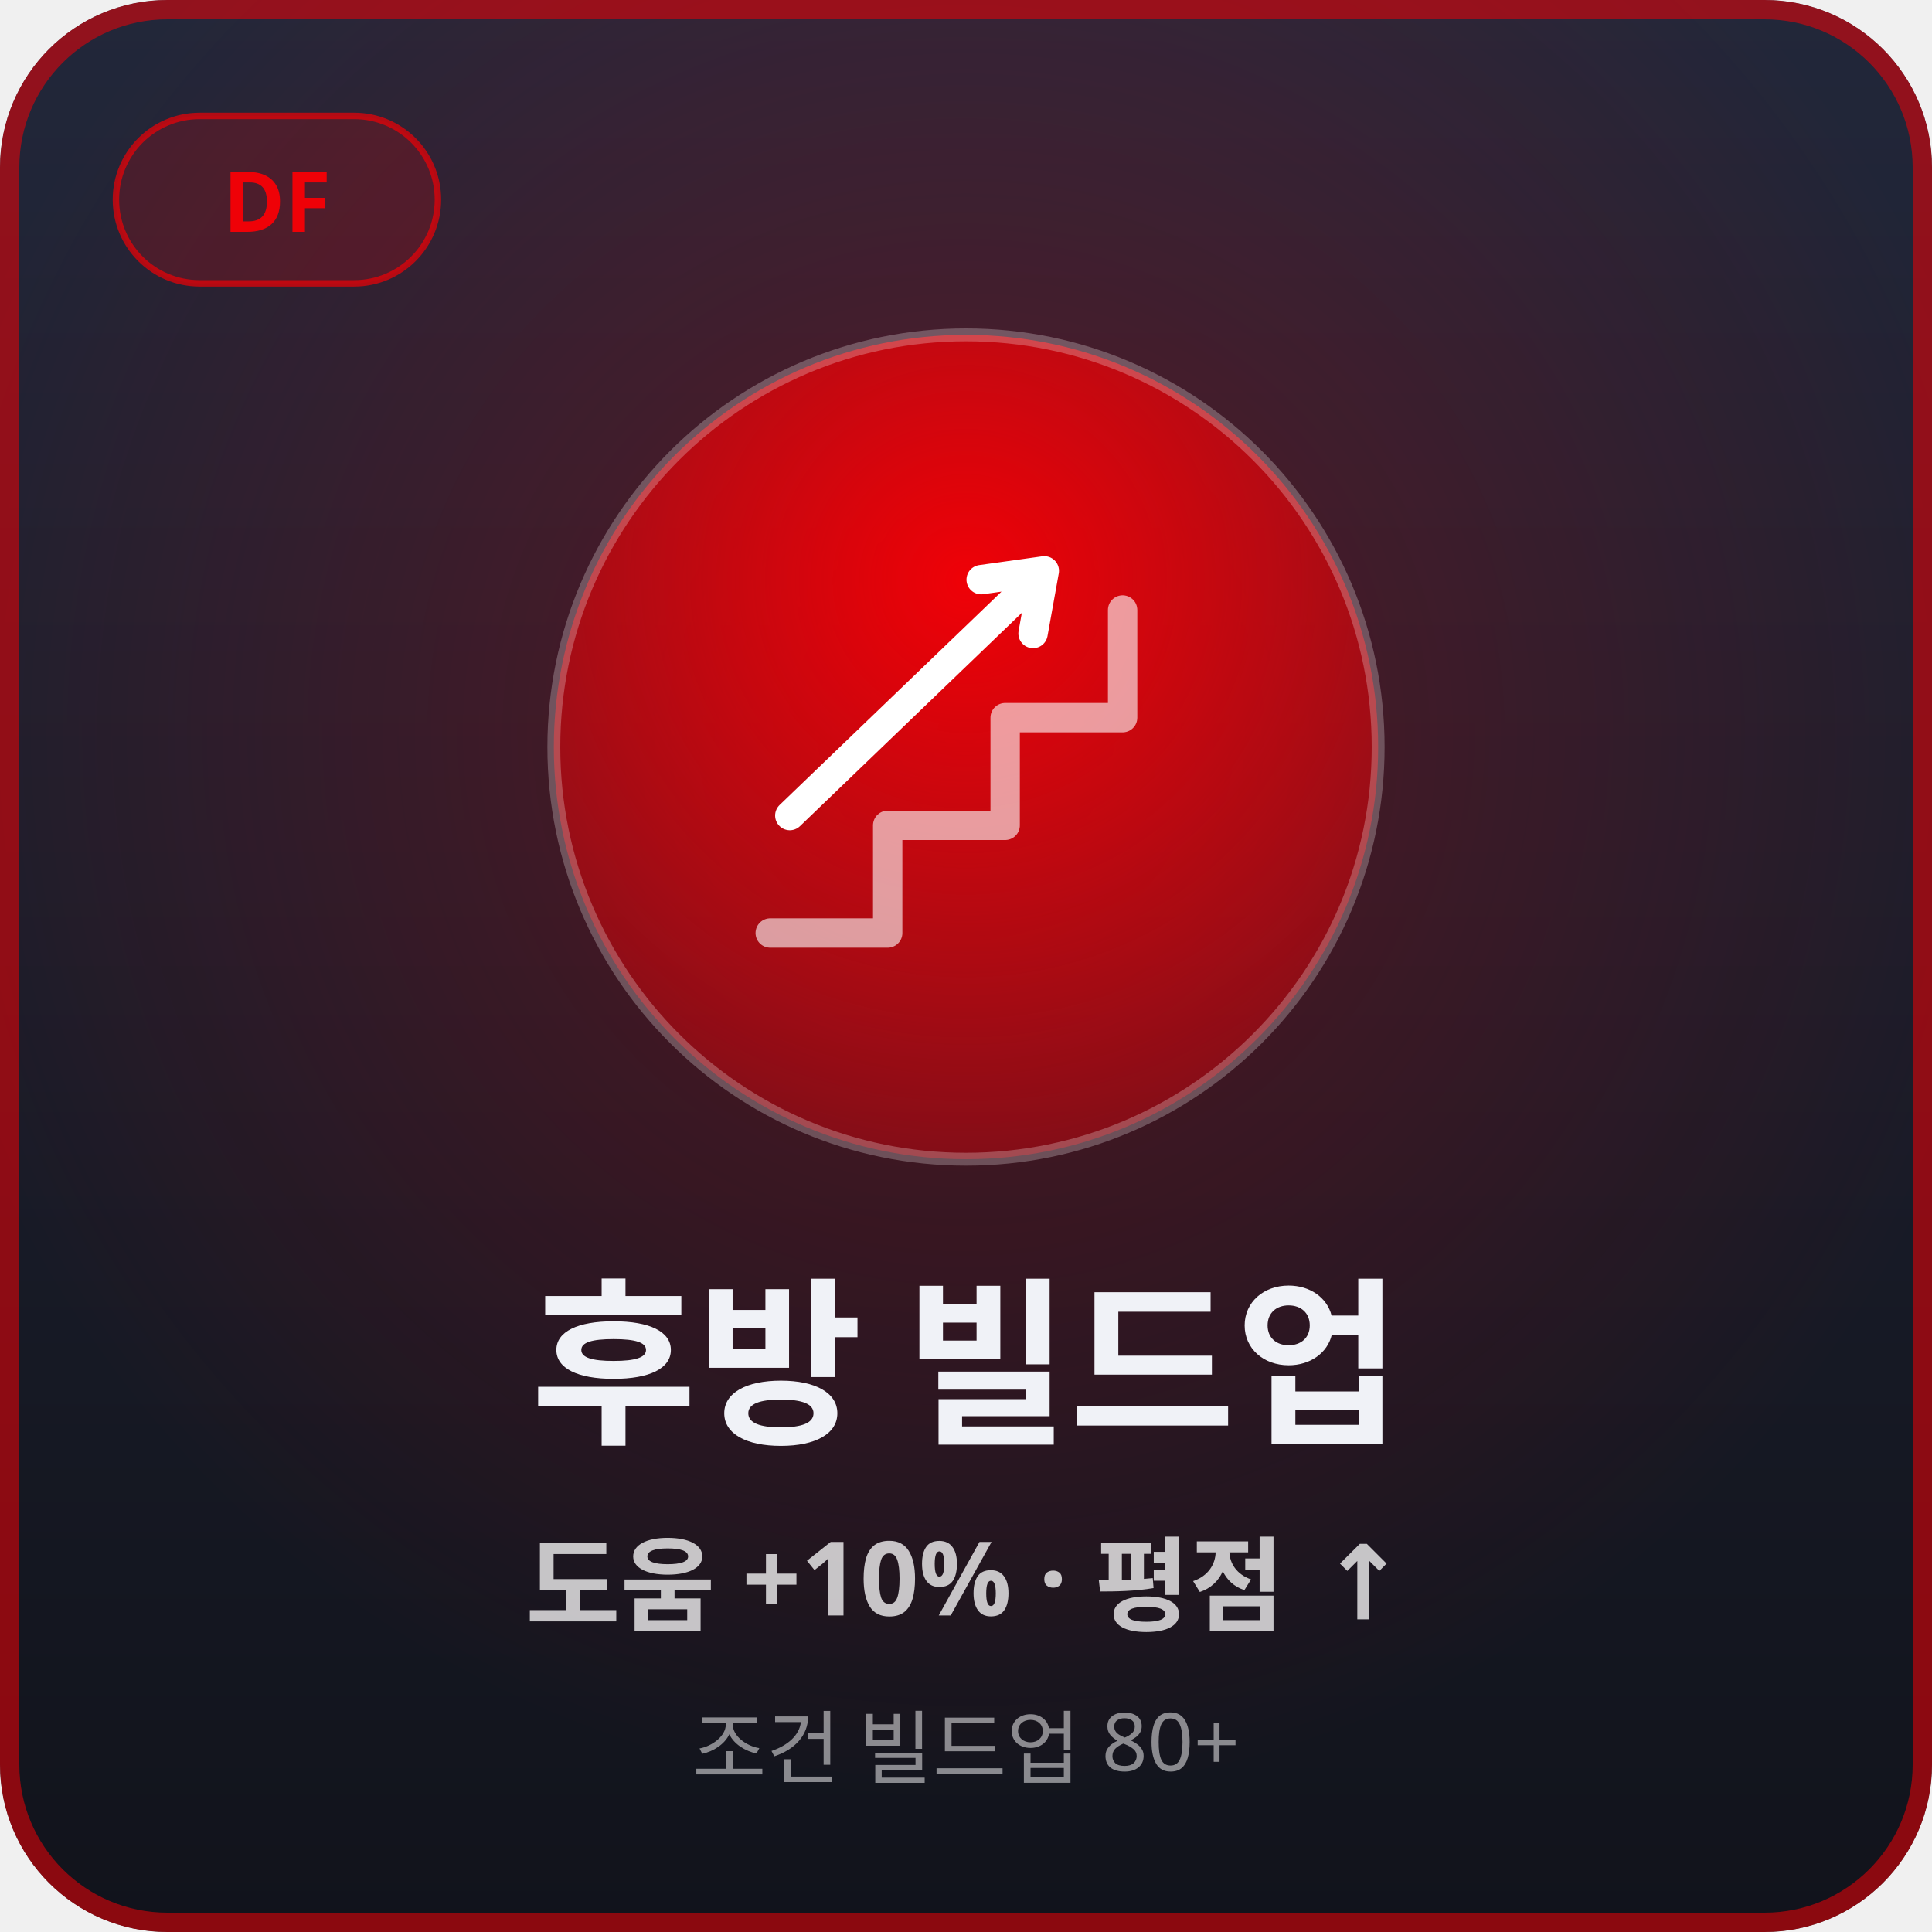
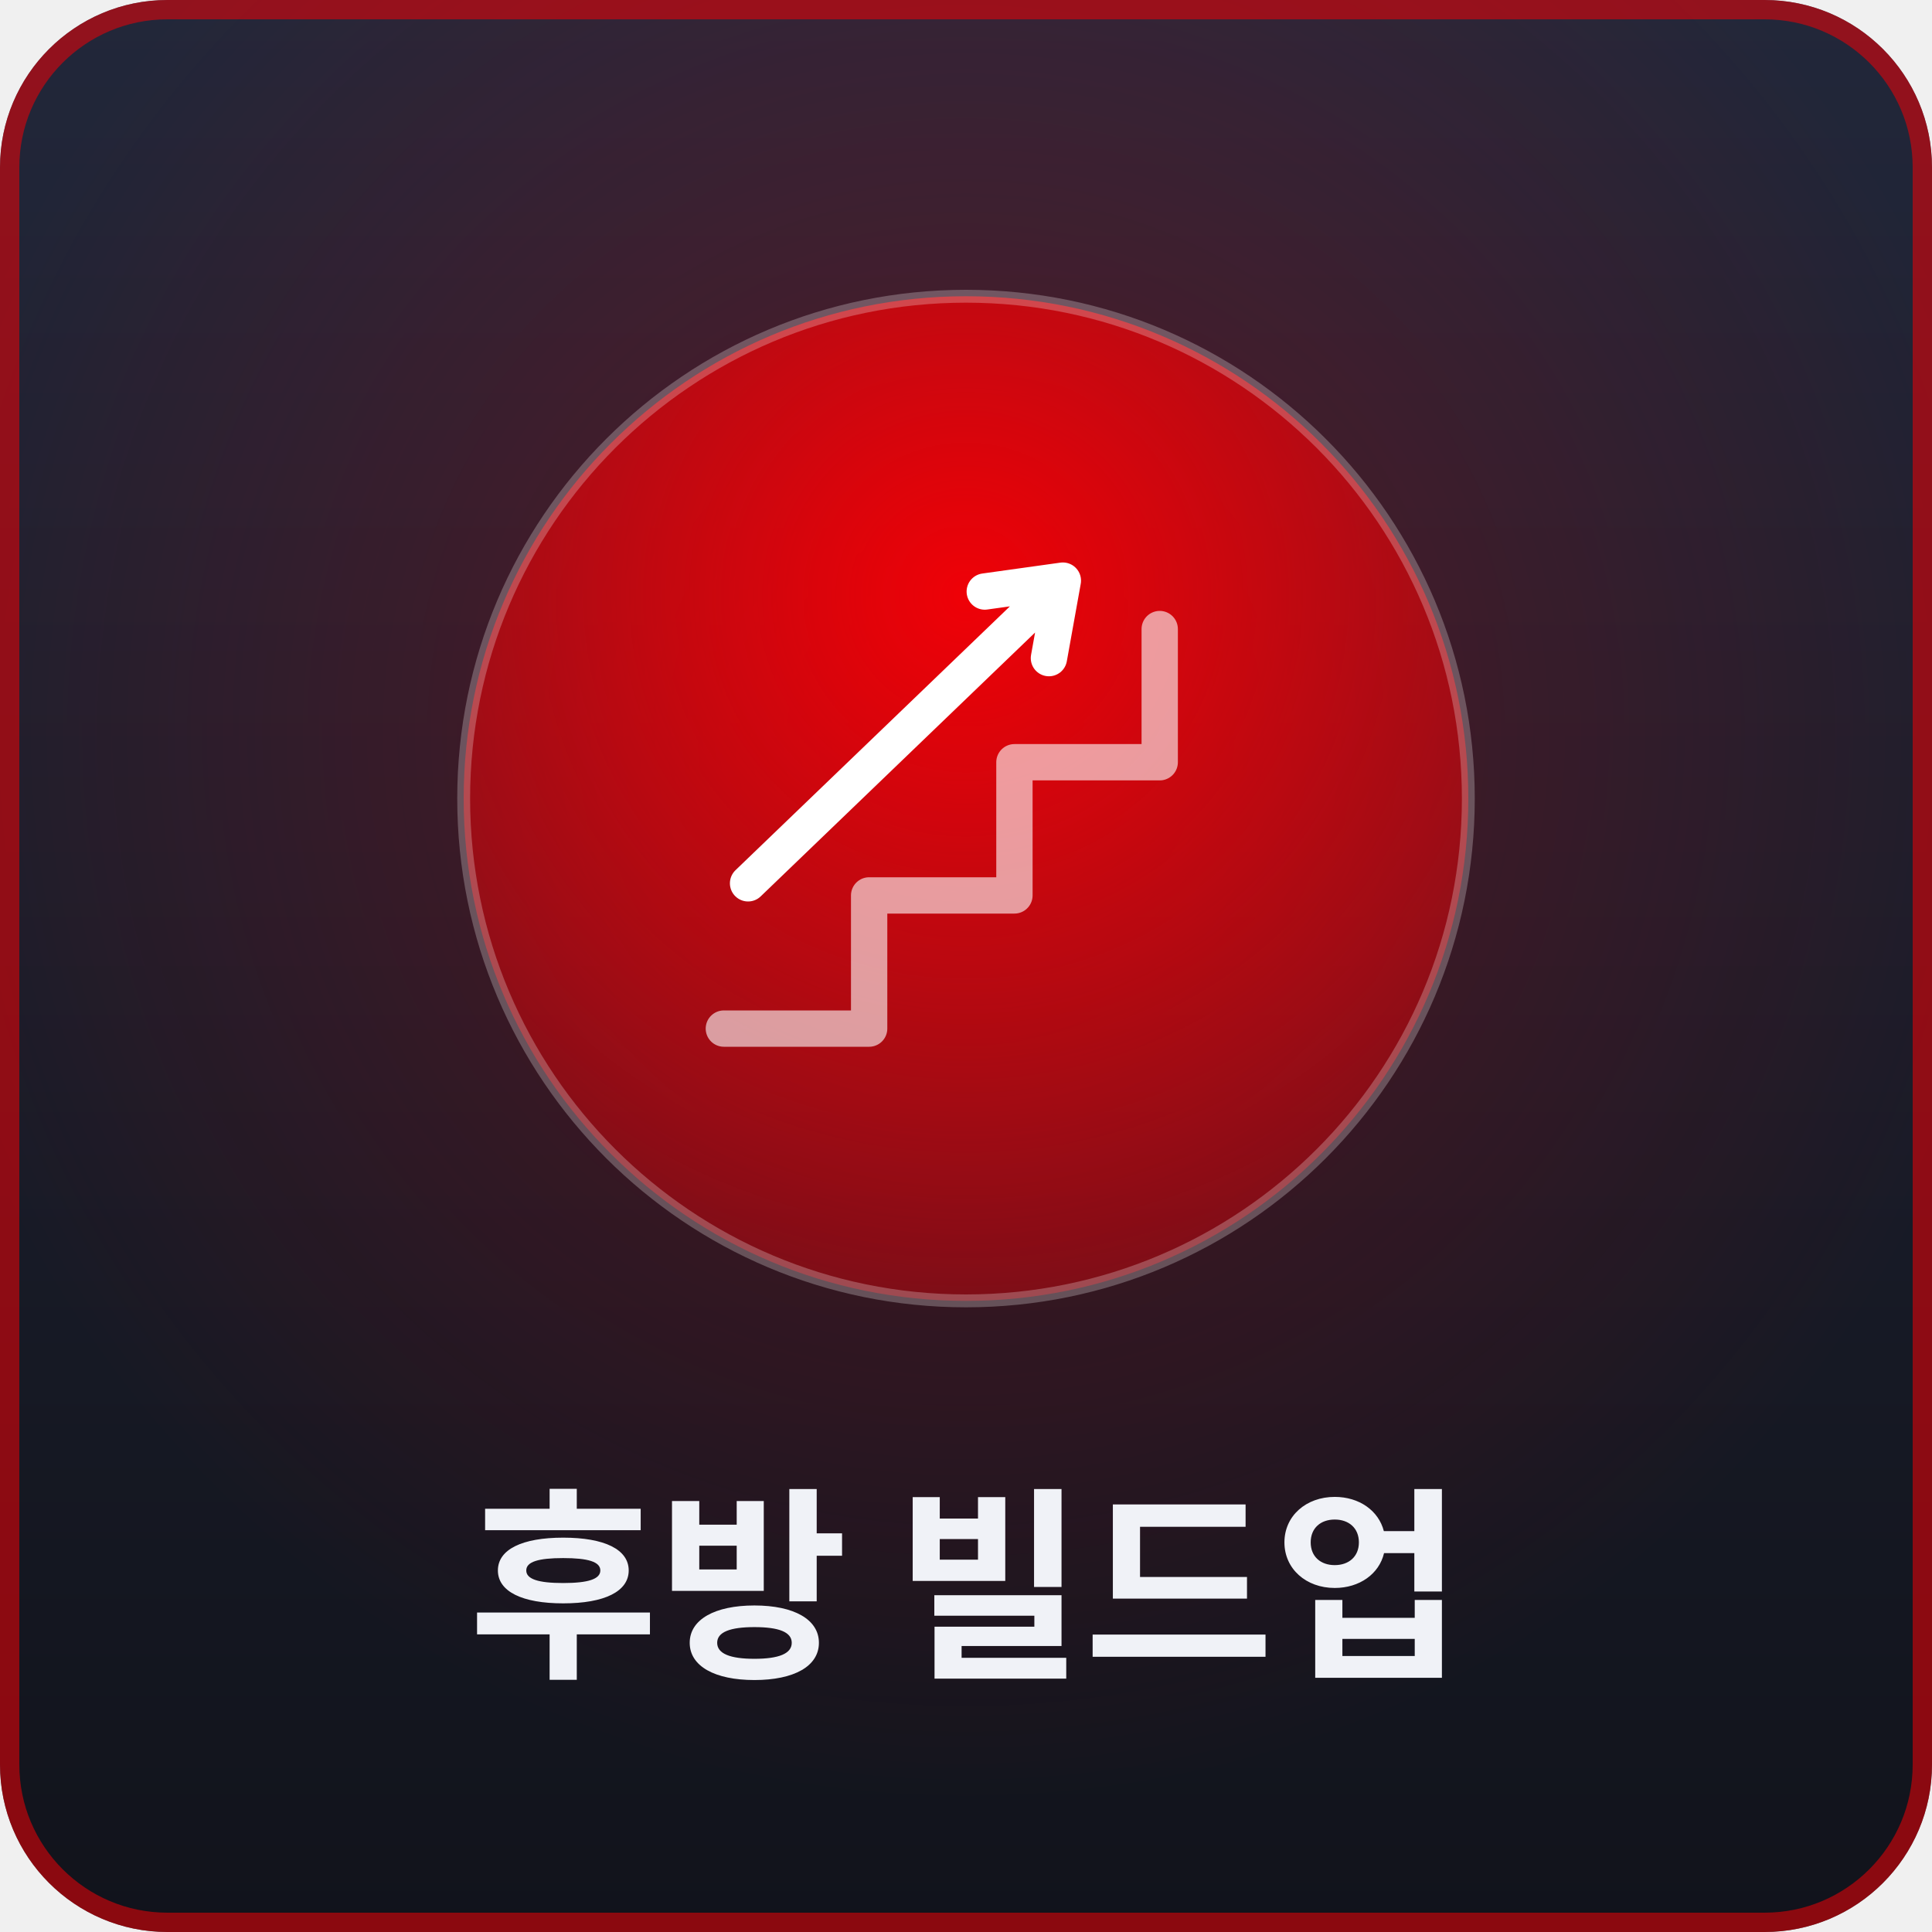
<svg xmlns="http://www.w3.org/2000/svg" viewBox="0 0 300 300" width="300" height="300">
  <defs>
    <linearGradient id="bg" x1="0" y1="0" x2="0" y2="1">
      <stop offset="0" stop-color="#22273A" />
      <stop offset="1" stop-color="#11131B" />
    </linearGradient>
    <radialGradient id="glow" cx=".5" cy=".38" r=".55">
      <stop offset="0" stop-color="#EF0107" stop-opacity=".28" />
      <stop offset="1" stop-color="#EF0107" stop-opacity="0" />
    </radialGradient>
    <radialGradient id="badge" cx=".5" cy=".3" r=".75">
      <stop offset="0" stop-color="#EF0107" />
      <stop offset="1" stop-color="#EF0107" stop-opacity=".35" />
    </radialGradient>
  </defs>
  <rect width="300" height="300" rx="26" fill="url(#bg)" />
  <rect width="300" height="300" rx="26" fill="url(#glow)" />
  <rect x="1.5" y="1.5" width="297" height="297" rx="24.5" fill="none" stroke="#EF0107" stroke-opacity=".55" stroke-width="3" />
-   <rect x="18" y="18" width="50" height="26" rx="13" fill="#EF0107" fill-opacity=".18" stroke="#EF0107" stroke-opacity=".7" />
-   <text x="43" y="36" text-anchor="middle" font-family="Pretendard, 'Noto Sans KR', 'Apple SD Gothic Neo', 'Malgun Gothic', sans-serif" font-size="13" font-weight="700" fill="#EF0107">DF</text>
-   <circle cx="150" cy="116" r="64" fill="url(#badge)" />
-   <circle cx="150" cy="116" r="64" fill="none" stroke="#fff" stroke-opacity=".25" stroke-width="2" />
-   <g transform="translate(112 78) scale(.76)" fill="none" stroke="#fff" stroke-width="6" stroke-linecap="round" stroke-linejoin="round">
+   <circle cx="150" cy="124" r="78" fill="url(#badge)" />
+   <circle cx="150" cy="124" r="78" fill="none" stroke="#fff" stroke-opacity=".25" stroke-width="2" />
+   <g transform="translate(103 77) scale(.94)" fill="none" stroke="#fff" stroke-width="6" stroke-linecap="round" stroke-linejoin="round">
    <path d="M10,88 H34 V66 H58 V44 H82 V22" opacity=".6" />
    <path d="M14,64 L66,14 M63.7,26.8 L66,14 L53.1,15.8" />
  </g>
-   <text x="150" y="222" text-anchor="middle" font-family="Pretendard, 'Noto Sans KR', 'Apple SD Gothic Neo', 'Malgun Gothic', sans-serif" font-size="28" font-weight="800" fill="#F0F2F7">후방 빌드업</text>
-   <text x="150" y="252" text-anchor="middle" font-family="Pretendard, 'Noto Sans KR', 'Apple SD Gothic Neo', 'Malgun Gothic', sans-serif" font-size="16" font-weight="600" fill="#fff" fill-opacity=".75">도움 +10% · 평점 ↑</text>
-   <text x="150" y="276" text-anchor="middle" font-family="Pretendard, 'Noto Sans KR', 'Apple SD Gothic Neo', 'Malgun Gothic', sans-serif" font-size="12.5" fill="#fff" fill-opacity=".5">조건 빌드업 80+</text>
+   <text x="150" y="258" text-anchor="middle" font-family="Pretendard, 'Noto Sans KR', 'Apple SD Gothic Neo', 'Malgun Gothic', sans-serif" font-size="32" font-weight="800" fill="#F0F2F7">후방 빌드업</text>
</svg>
